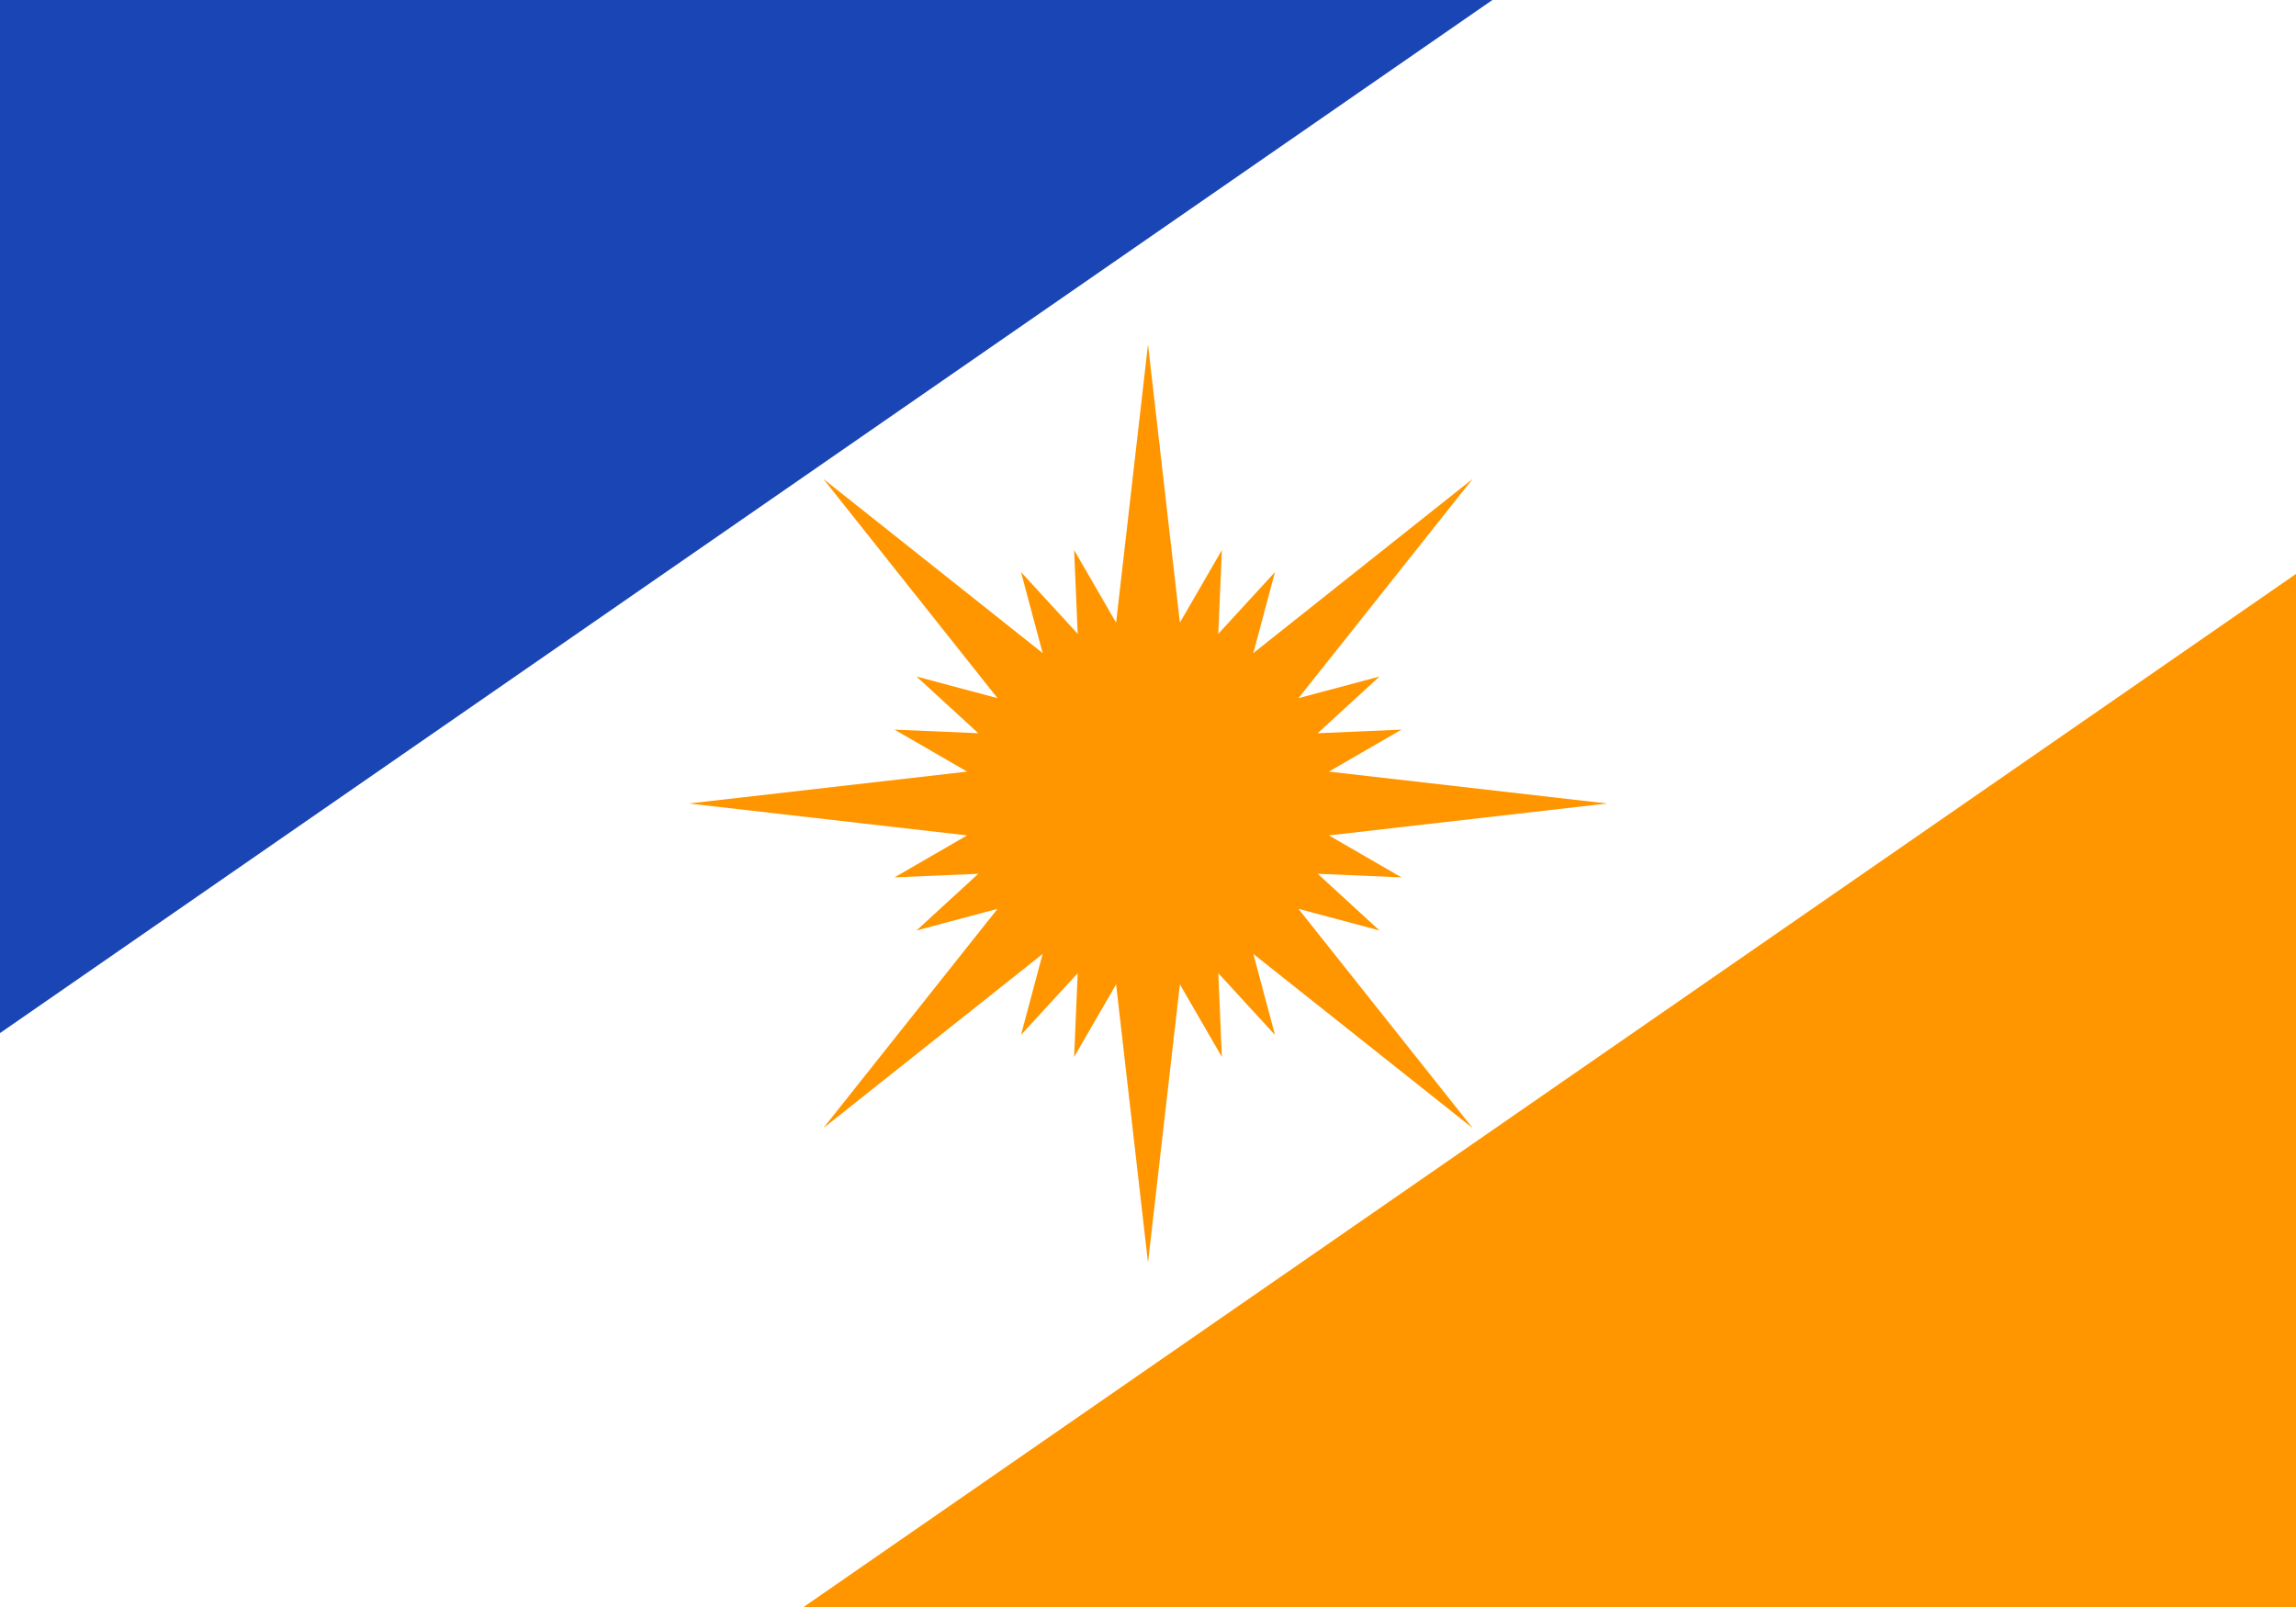
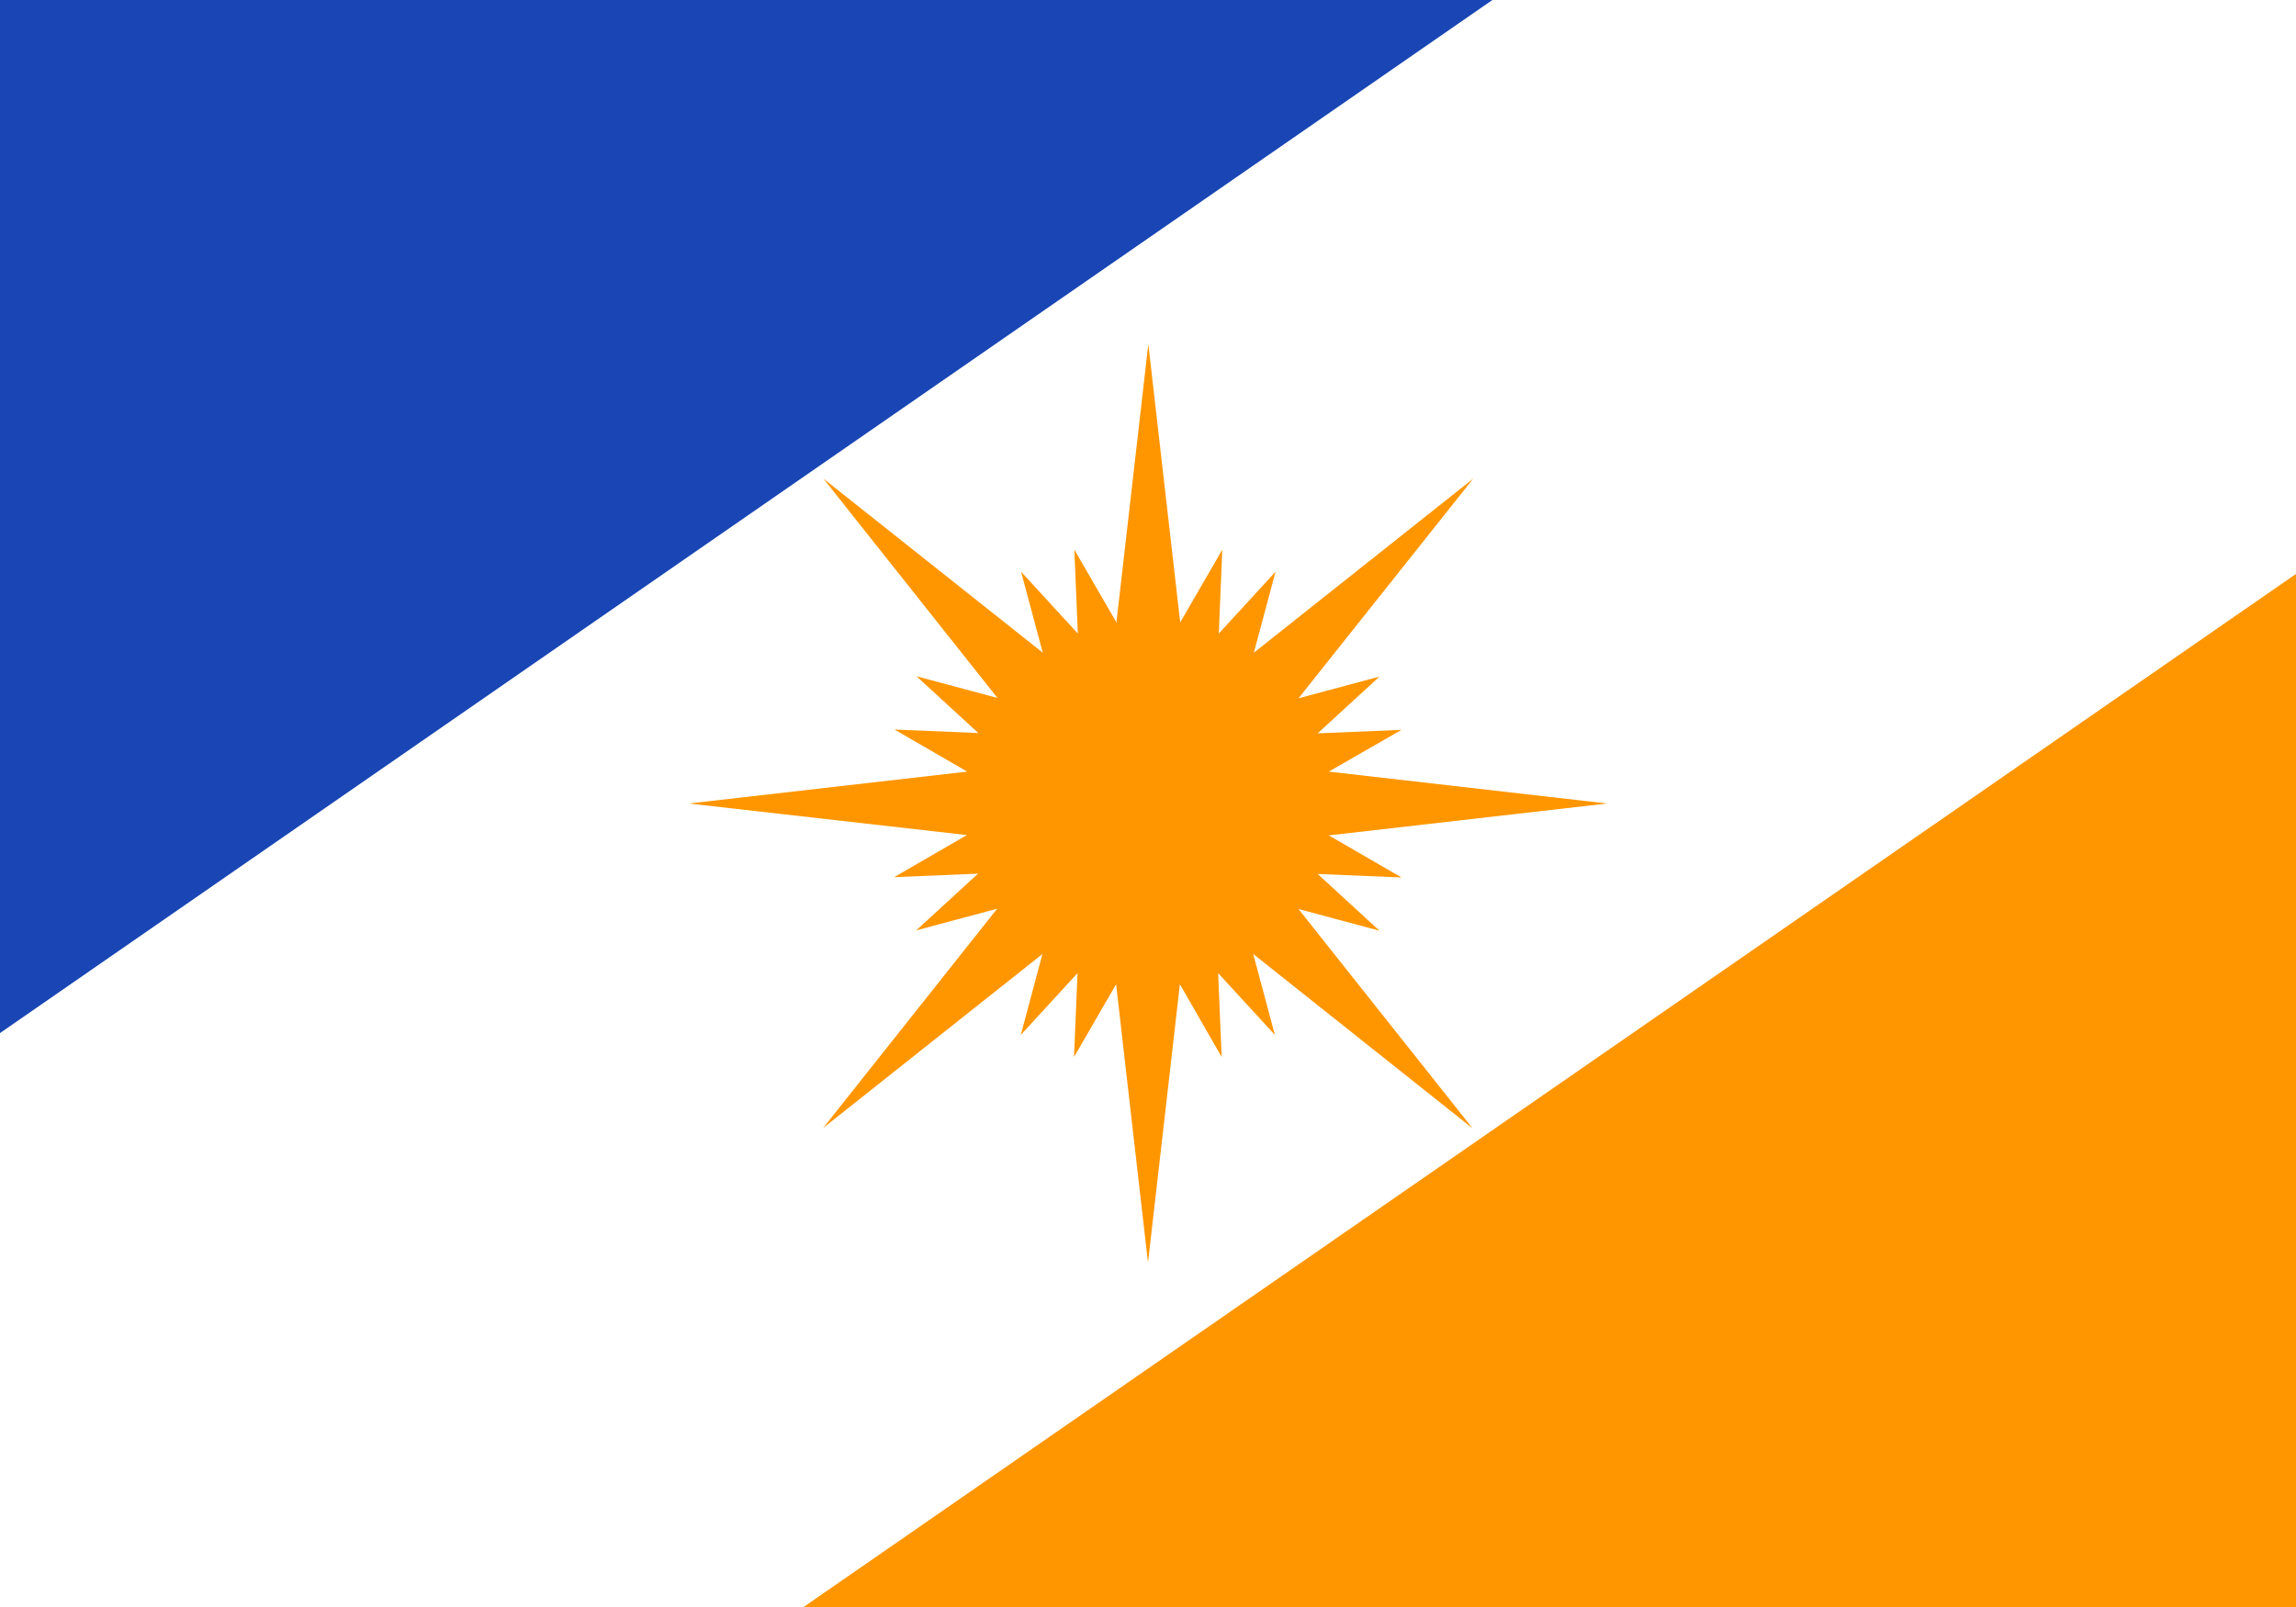
- <svg xmlns="http://www.w3.org/2000/svg" height="1400" width="2000">
-   <rect fill="#fff" height="1400" width="2000" />
-   <path fill="#1946b4" d="M1300,0 h-1300 v900z" />
-   <path fill="#ff9600" d="M700,1400 h1300 v-900z" />
-   <path fill="#ff9600" d="M 1400,700 L 1157.569,727.784 L 1220.812,764.361 L 1147.821,761.229 L 1201.647,810.627 L 1131.064,791.772 L 1282.843,982.843 L 1091.772,831.064 L 1110.627,901.647 L 1061.229,847.821 L 1064.361,920.811 L 1027.784,857.569 L 1000,1100 L 972.216,857.569 L 935.639,920.811 L 938.771,847.821 L 889.373,901.647 L 908.228,831.064 L 717.157,982.843 L 868.936,791.772 L 798.353,810.627 L 852.179,761.229 L 779.189,764.361 L 842.431,727.784 L 600,700 L 842.431,672.216 L 779.189,635.639 L 852.179,638.771 L 798.353,589.373 L 868.936,608.228 L 717.157,417.157 L 908.228,568.936 L 889.373,498.353 L 938.771,552.179 L 935.639,479.189 L 972.216,542.431 L 1000,300 L 1027.784,542.431 L 1064.361,479.189 L 1061.229,552.179 L 1110.627,498.353 L 1091.772,568.936 L 1282.843,417.157 L 1131.064,608.228 L 1201.647,589.373 L 1147.821,638.771 L 1220.812,635.639 L 1157.569,672.216z" />
+ <svg xmlns="http://www.w3.org/2000/svg" version="1.1" id="Camada_1" x="0px" y="0px" viewBox="0 0 720 504" style="enable-background:new 0 0 720 504;" xml:space="preserve">
+   <style type="text/css">
+ 	.st0{fill:#FFFFFF;}
+ 	.st1{fill:#1946B4;}
+ 	.st2{fill:#FF9600;}
+ </style>
+   <rect x="0" class="st0" width="720" height="504" />
+   <path class="st1" d="M468,0H0v324L468,0z" />
+   <path class="st2" d="M252,504h468V180L252,504z" />
+   <path class="st2" d="M504,252l-87.3,10l22.8,13.2l-26.3-1.1l19.4,17.8l-25.4-6.8l54.6,68.8L393,299.2l6.8,25.4L382,305.2l1.1,26.3  L370,308.7L360,396l-10-87.3l-13.2,22.8l1.1-26.3l-17.8,19.4l6.8-25.4l-68.8,54.6l54.6-68.8l-25.4,6.8l19.4-17.8l-26.3,1.1  l22.8-13.2L216,252l87.3-10l-22.8-13.2l26.3,1.1l-19.4-17.8l25.4,6.8l-54.6-68.8l68.8,54.6l-6.8-25.4l17.8,19.4l-1.1-26.3l13.2,22.8  l10-87.3l10,87.3l13.2-22.8l-1.1,26.3l17.8-19.4l-6.8,25.4l68.8-54.6L407.2,219l25.4-6.8L413.2,230l26.3-1.1L416.7,242L504,252z" />
</svg>
